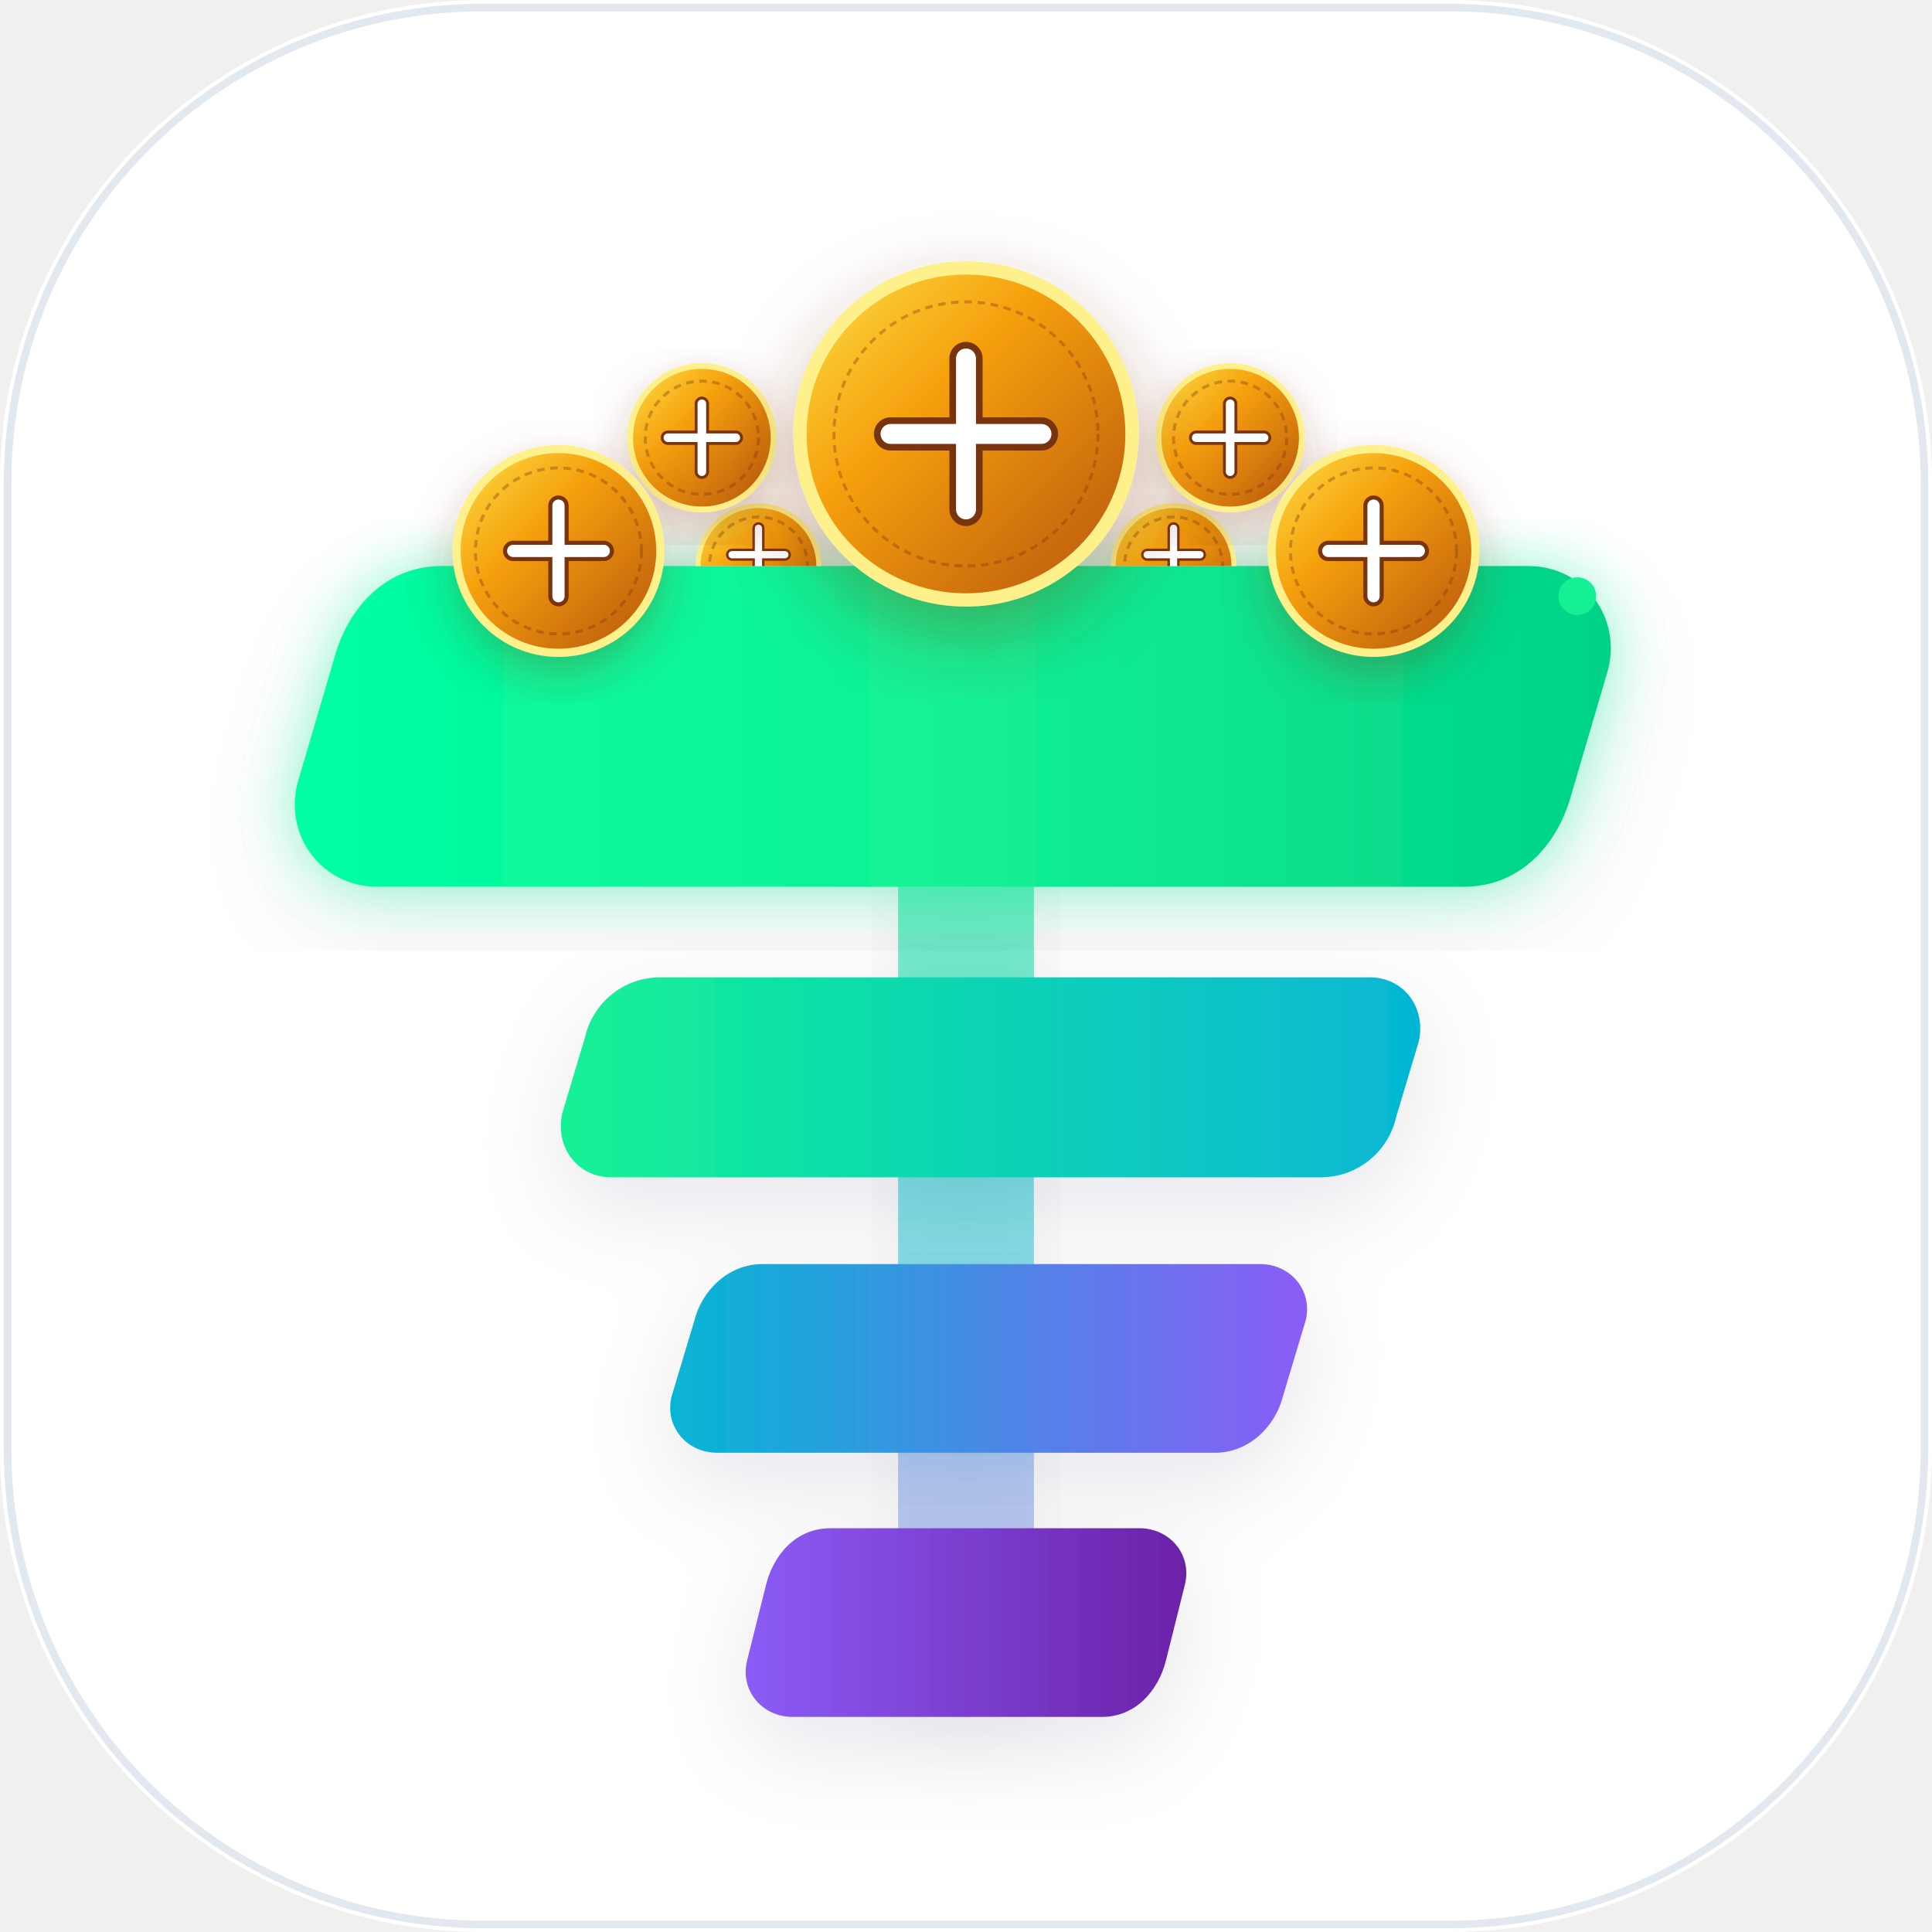
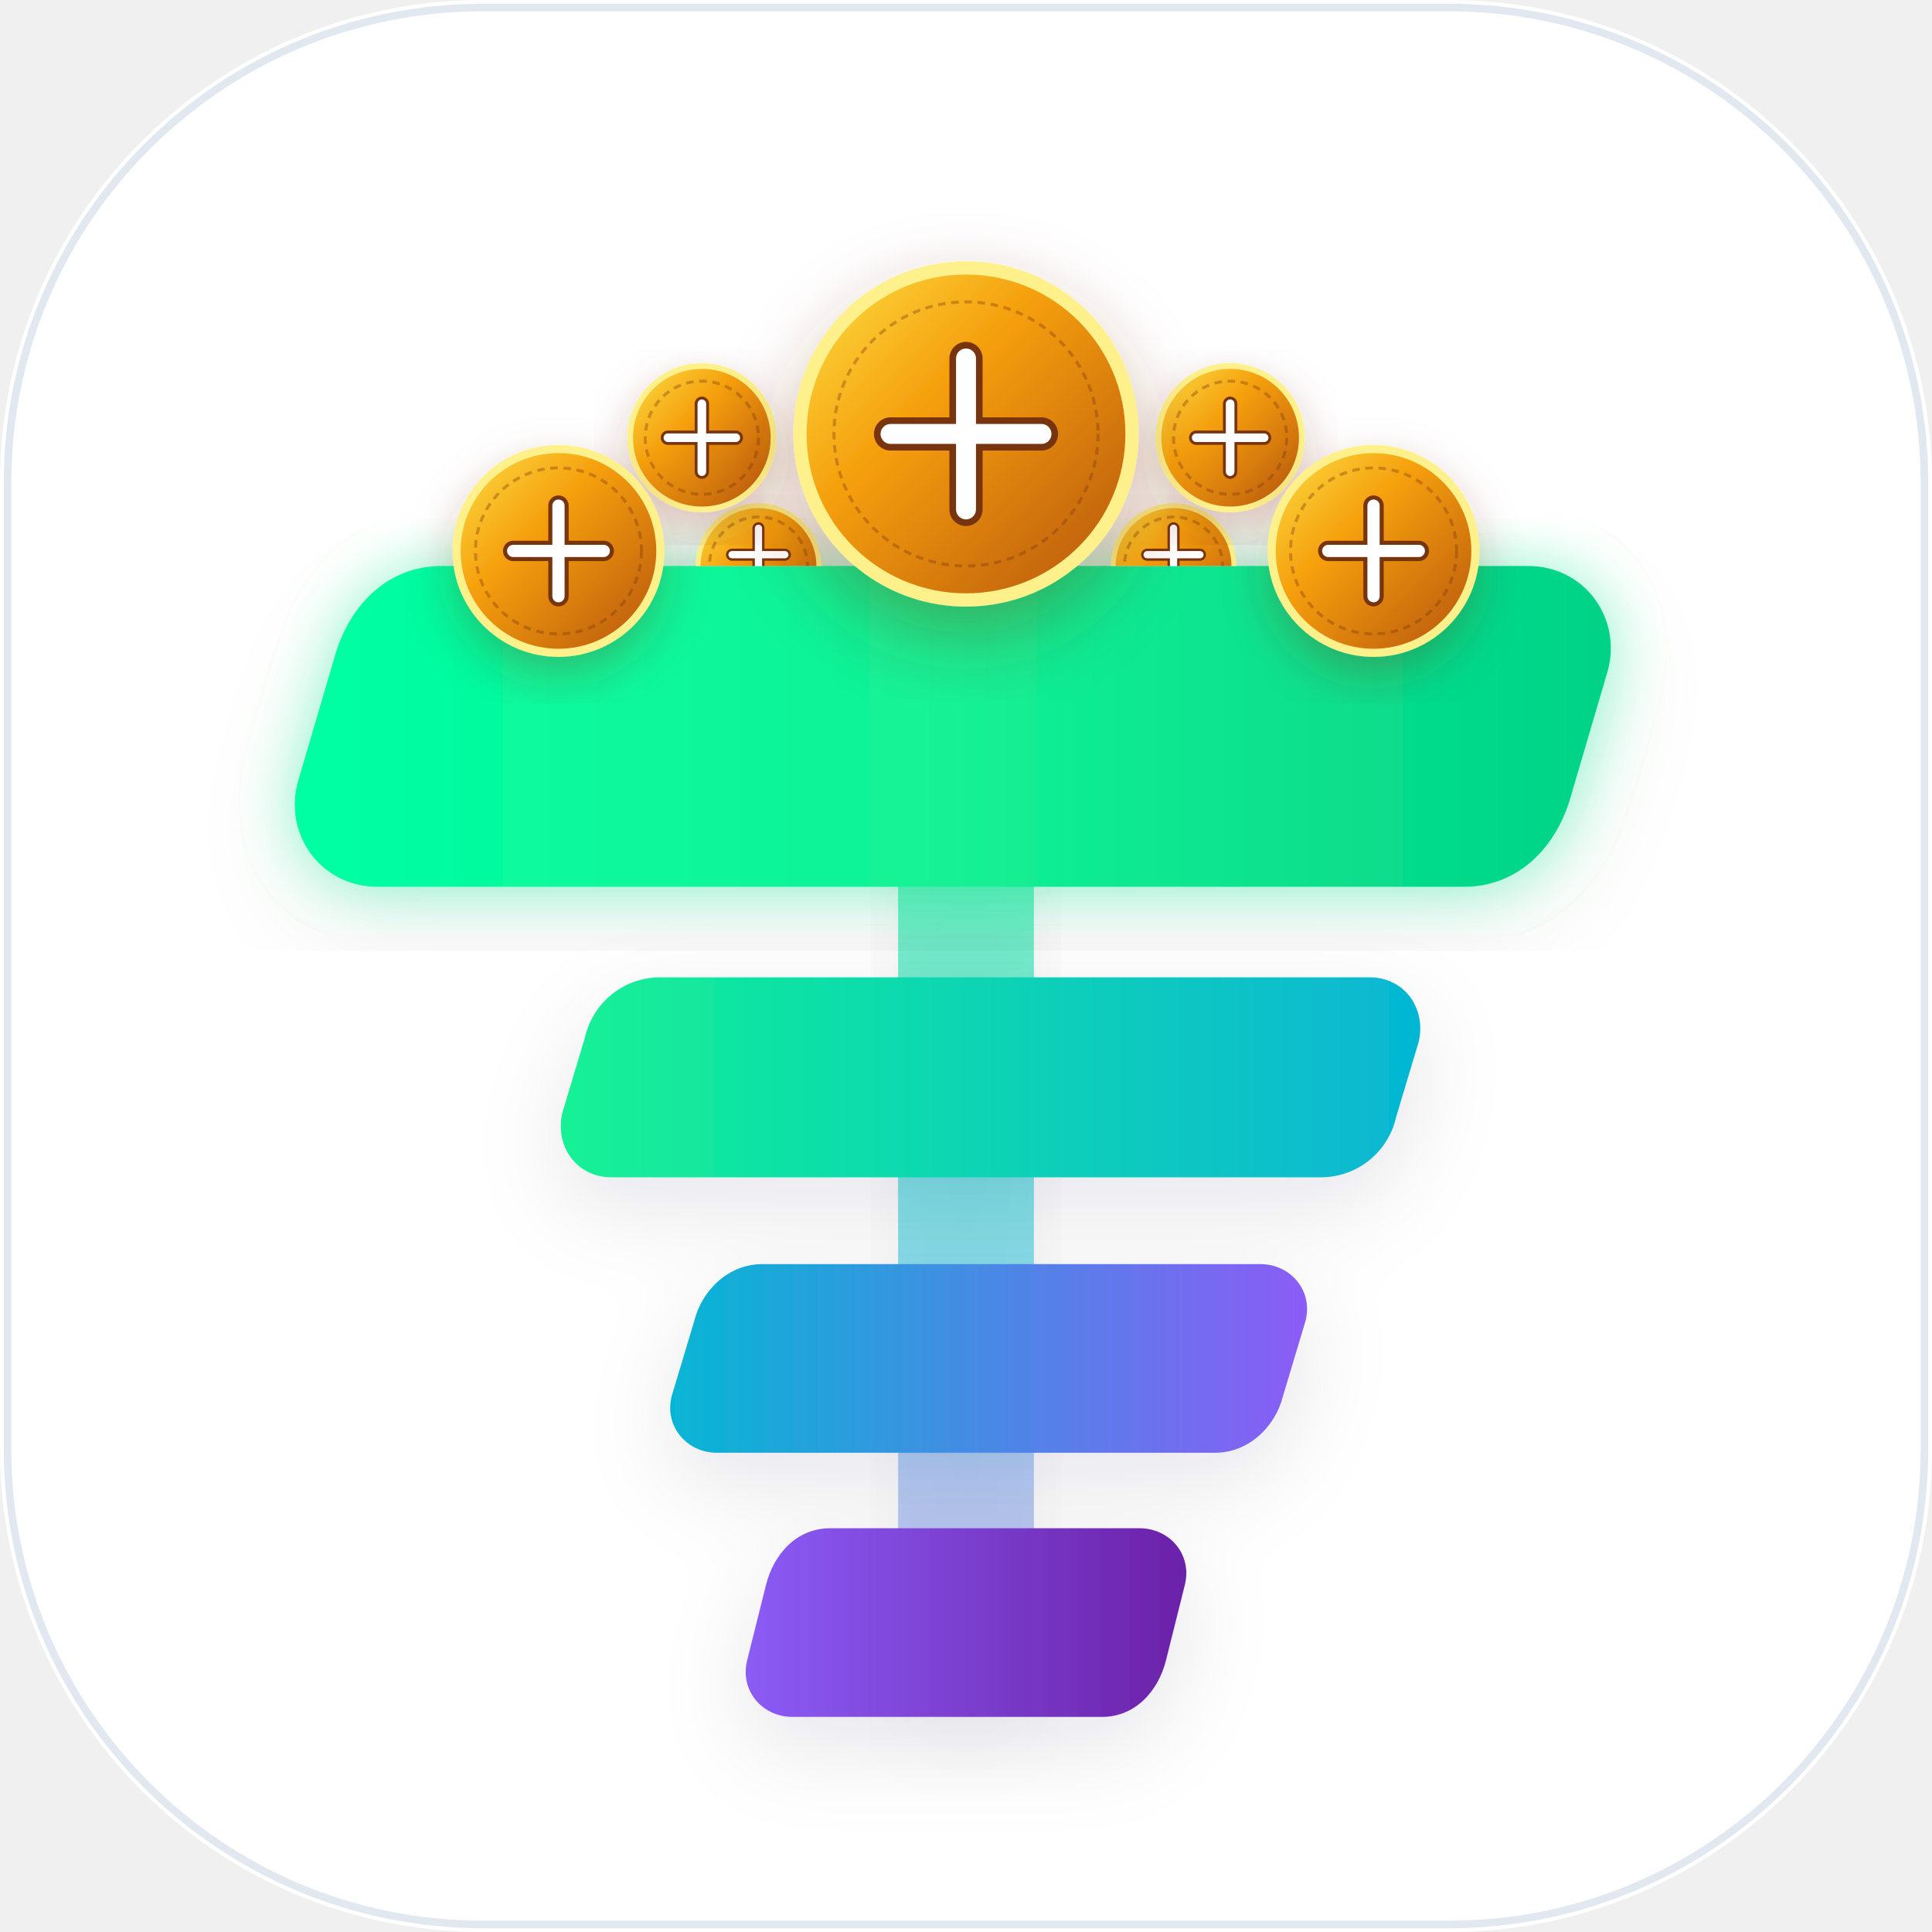
<svg xmlns="http://www.w3.org/2000/svg" viewBox="0 0 512 512" fill="none">
  <defs>
    <clipPath id="clipTopFlushL">
      <rect x="140" y="50" width="130" height="100" />
    </clipPath>
    <clipPath id="clipTopFlushR">
      <rect x="245" y="50" width="130" height="100" />
    </clipPath>
    <linearGradient id="bar4Grad" x1="0%" y1="0%" x2="100%" y2="0%">
      <stop offset="0%" stop-color="#00FFA3" />
      <stop offset="50%" stop-color="#14F195" />
      <stop offset="100%" stop-color="#00D287" />
    </linearGradient>
    <linearGradient id="bar3Grad" x1="0%" y1="0%" x2="100%" y2="0%">
      <stop offset="0%" stop-color="#14F195" />
      <stop offset="100%" stop-color="#06B6D4" />
    </linearGradient>
    <linearGradient id="bar2Grad" x1="0%" y1="0%" x2="100%" y2="0%">
      <stop offset="0%" stop-color="#06B6D4" />
      <stop offset="100%" stop-color="#8B5CF6" />
    </linearGradient>
    <linearGradient id="bar1Grad" x1="0%" y1="0%" x2="100%" y2="0%">
      <stop offset="0%" stop-color="#8B5CF6" />
      <stop offset="100%" stop-color="#6B21A8" />
    </linearGradient>
    <linearGradient id="stemGrad" x1="0%" y1="100%" x2="0%" y2="0%">
      <stop offset="0%" stop-color="#7C3AED" stop-opacity="0.30" />
      <stop offset="50%" stop-color="#06B6D4" stop-opacity="0.45" />
      <stop offset="100%" stop-color="#14F195" stop-opacity="0.65" />
    </linearGradient>
    <linearGradient id="goldGrad" x1="0%" y1="0%" x2="100%" y2="100%">
      <stop offset="0%" stop-color="#FDE047" />
      <stop offset="40%" stop-color="#F59E0B" />
      <stop offset="100%" stop-color="#B45309" />
    </linearGradient>
    <filter id="softShadow" x="-20%" y="-20%" width="140%" height="140%">
      <feDropShadow dx="0" dy="8" stdDeviation="12" flood-color="#0F172A" flood-opacity="0.10" />
    </filter>
    <filter id="coinShadow" x="-25%" y="-25%" width="150%" height="150%">
      <feDropShadow dx="0" dy="5" stdDeviation="6" flood-color="#78350F" flood-opacity="0.28" />
    </filter>
    <filter id="upperCoinShadow" x="-25%" y="-25%" width="150%" height="150%">
      <feDropShadow dx="0" dy="5" stdDeviation="6" flood-color="#78350F" flood-opacity="0.28" />
    </filter>
    <filter id="bigCoinShadow" x="-30%" y="-30%" width="160%" height="160%">
      <feDropShadow dx="0" dy="8" stdDeviation="10" flood-color="#78350F" flood-opacity="0.35" />
    </filter>
    <filter id="glowCyan" x="-15%" y="-15%" width="130%" height="130%">
      <feDropShadow dx="0" dy="0" stdDeviation="8" flood-color="#14F195" flood-opacity="0.40" />
    </filter>
  </defs>
  <rect width="512" height="512" rx="128" fill="#FFFFFF" />
  <rect width="508" height="508" x="2" y="2" rx="126" stroke="#E2E8F0" stroke-width="2" />
  <g filter="url(#softShadow)">
    <rect x="238" y="215" width="36" height="240" rx="18" fill="url(#stemGrad)" />
  </g>
  <g filter="url(#softShadow)">
    <path d="M210 455 L292 455 C301 455 307 448 309 440 L314 420 C316 412 310 405 302 405 H220 C211 405 205 412 203 420 L198 440 C196 448 202 455 210 455 Z" fill="url(#bar1Grad)" />
    <path d="M190 385 L322 385 C331 385 338 378 340 370 L346 350 C348 342 342 335 334 335 H202 C193 335 186 342 184 350 L178 370 C176 378 182 385 190 385 Z" fill="url(#bar2Grad)" />
    <path d="M162 312 L350 312 C360 312 368 305 370 296 L376 276 C378 267 372 259 363 259 H175 C165 259 157 266 155 275 L149 295 C147 304 153 312 162 312 Z" fill="url(#bar3Grad)" />
  </g>
  <g filter="url(#softShadow)">
    <path d="M100 235 L388 235 C402 235 412 225 416 212 L426 178 C430 164 420 150 405 150 L117 150 C103 150 93 160 89 173 L79 207 C75 221 85 235 100 235 Z" fill="url(#bar4Grad)" filter="url(#glowCyan)" />
  </g>
-   <circle cx="418" cy="158" r="5" fill="#14F195" />
  <g filter="url(#coinShadow)" clip-path="url(#clipTopFlushL)">
    <circle cx="201" cy="150" r="16" fill="url(#goldGrad)" stroke="#FEF08A" stroke-width="1.3" />
    <circle cx="201" cy="150" r="13" fill="none" stroke="#78350F" stroke-width="0.8" stroke-dasharray="2 1.5" opacity="0.35" />
    <path d="M194 147 H208 M201 140 V151" stroke="#78350F" stroke-width="3.2" stroke-linecap="round" />
    <path d="M194 147 H208 M201 140 V151" stroke="#FFFFFF" stroke-width="1.92" stroke-linecap="round" />
  </g>
  <g filter="url(#coinShadow)" clip-path="url(#clipTopFlushR)">
    <circle cx="311" cy="150" r="16" fill="url(#goldGrad)" stroke="#FEF08A" stroke-width="1.3" />
    <circle cx="311" cy="150" r="13" fill="none" stroke="#78350F" stroke-width="0.8" stroke-dasharray="2 1.5" opacity="0.35" />
    <path d="M304 147 H318 M311 140 V151" stroke="#78350F" stroke-width="3.2" stroke-linecap="round" />
    <path d="M304 147 H318 M311 140 V151" stroke="#FFFFFF" stroke-width="1.92" stroke-linecap="round" />
  </g>
  <g filter="url(#upperCoinShadow)">
    <circle cx="186" cy="116" r="19" fill="url(#goldGrad)" stroke="#FEF08A" stroke-width="1.52" />
    <circle cx="186" cy="116" r="15" fill="none" stroke="#78350F" stroke-width="0.8" stroke-dasharray="2 1.5" opacity="0.35" />
    <path d="M177 116 H195 M186 107 V125" stroke="#78350F" stroke-width="3.8" stroke-linecap="round" />
    <path d="M177 116 H195 M186 107 V125" stroke="#FFFFFF" stroke-width="2.28" stroke-linecap="round" />
  </g>
  <g filter="url(#upperCoinShadow)">
    <circle cx="326" cy="116" r="19" fill="url(#goldGrad)" stroke="#FEF08A" stroke-width="1.52" />
    <circle cx="326" cy="116" r="15" fill="none" stroke="#78350F" stroke-width="0.8" stroke-dasharray="2 1.5" opacity="0.35" />
    <path d="M317 116 H335 M326 107 V125" stroke="#78350F" stroke-width="3.8" stroke-linecap="round" />
    <path d="M317 116 H335 M326 107 V125" stroke="#FFFFFF" stroke-width="2.28" stroke-linecap="round" />
  </g>
  <g filter="url(#coinShadow)">
    <circle cx="148" cy="146" r="27" fill="url(#goldGrad)" stroke="#FEF08A" stroke-width="2.16" />
    <circle cx="148" cy="146" r="22" fill="none" stroke="#78350F" stroke-width="0.8" stroke-dasharray="2 1.5" opacity="0.35" />
    <path d="M136 146 H160 M148 134 V158" stroke="#78350F" stroke-width="5.4" stroke-linecap="round" />
    <path d="M136 146 H160 M148 134 V158" stroke="#FFFFFF" stroke-width="3.24" stroke-linecap="round" />
  </g>
  <g filter="url(#coinShadow)">
    <circle cx="364" cy="146" r="27" fill="url(#goldGrad)" stroke="#FEF08A" stroke-width="2.16" />
    <circle cx="364" cy="146" r="22" fill="none" stroke="#78350F" stroke-width="0.8" stroke-dasharray="2 1.5" opacity="0.35" />
    <path d="M352 146 H376 M364 134 V158" stroke="#78350F" stroke-width="5.4" stroke-linecap="round" />
    <path d="M352 146 H376 M364 134 V158" stroke="#FFFFFF" stroke-width="3.24" stroke-linecap="round" />
  </g>
  <g filter="url(#bigCoinShadow)">
    <circle cx="256" cy="115" r="44" fill="url(#goldGrad)" stroke="#FEF08A" stroke-width="3.52" />
    <circle cx="256" cy="115" r="35" fill="none" stroke="#78350F" stroke-width="0.8" stroke-dasharray="2 1.5" opacity="0.35" />
    <path d="M236 115 H276 M256 95 V135" stroke="#78350F" stroke-width="8.8" stroke-linecap="round" />
    <path d="M236 115 H276 M256 95 V135" stroke="#FFFFFF" stroke-width="5.28" stroke-linecap="round" />
  </g>
</svg>
